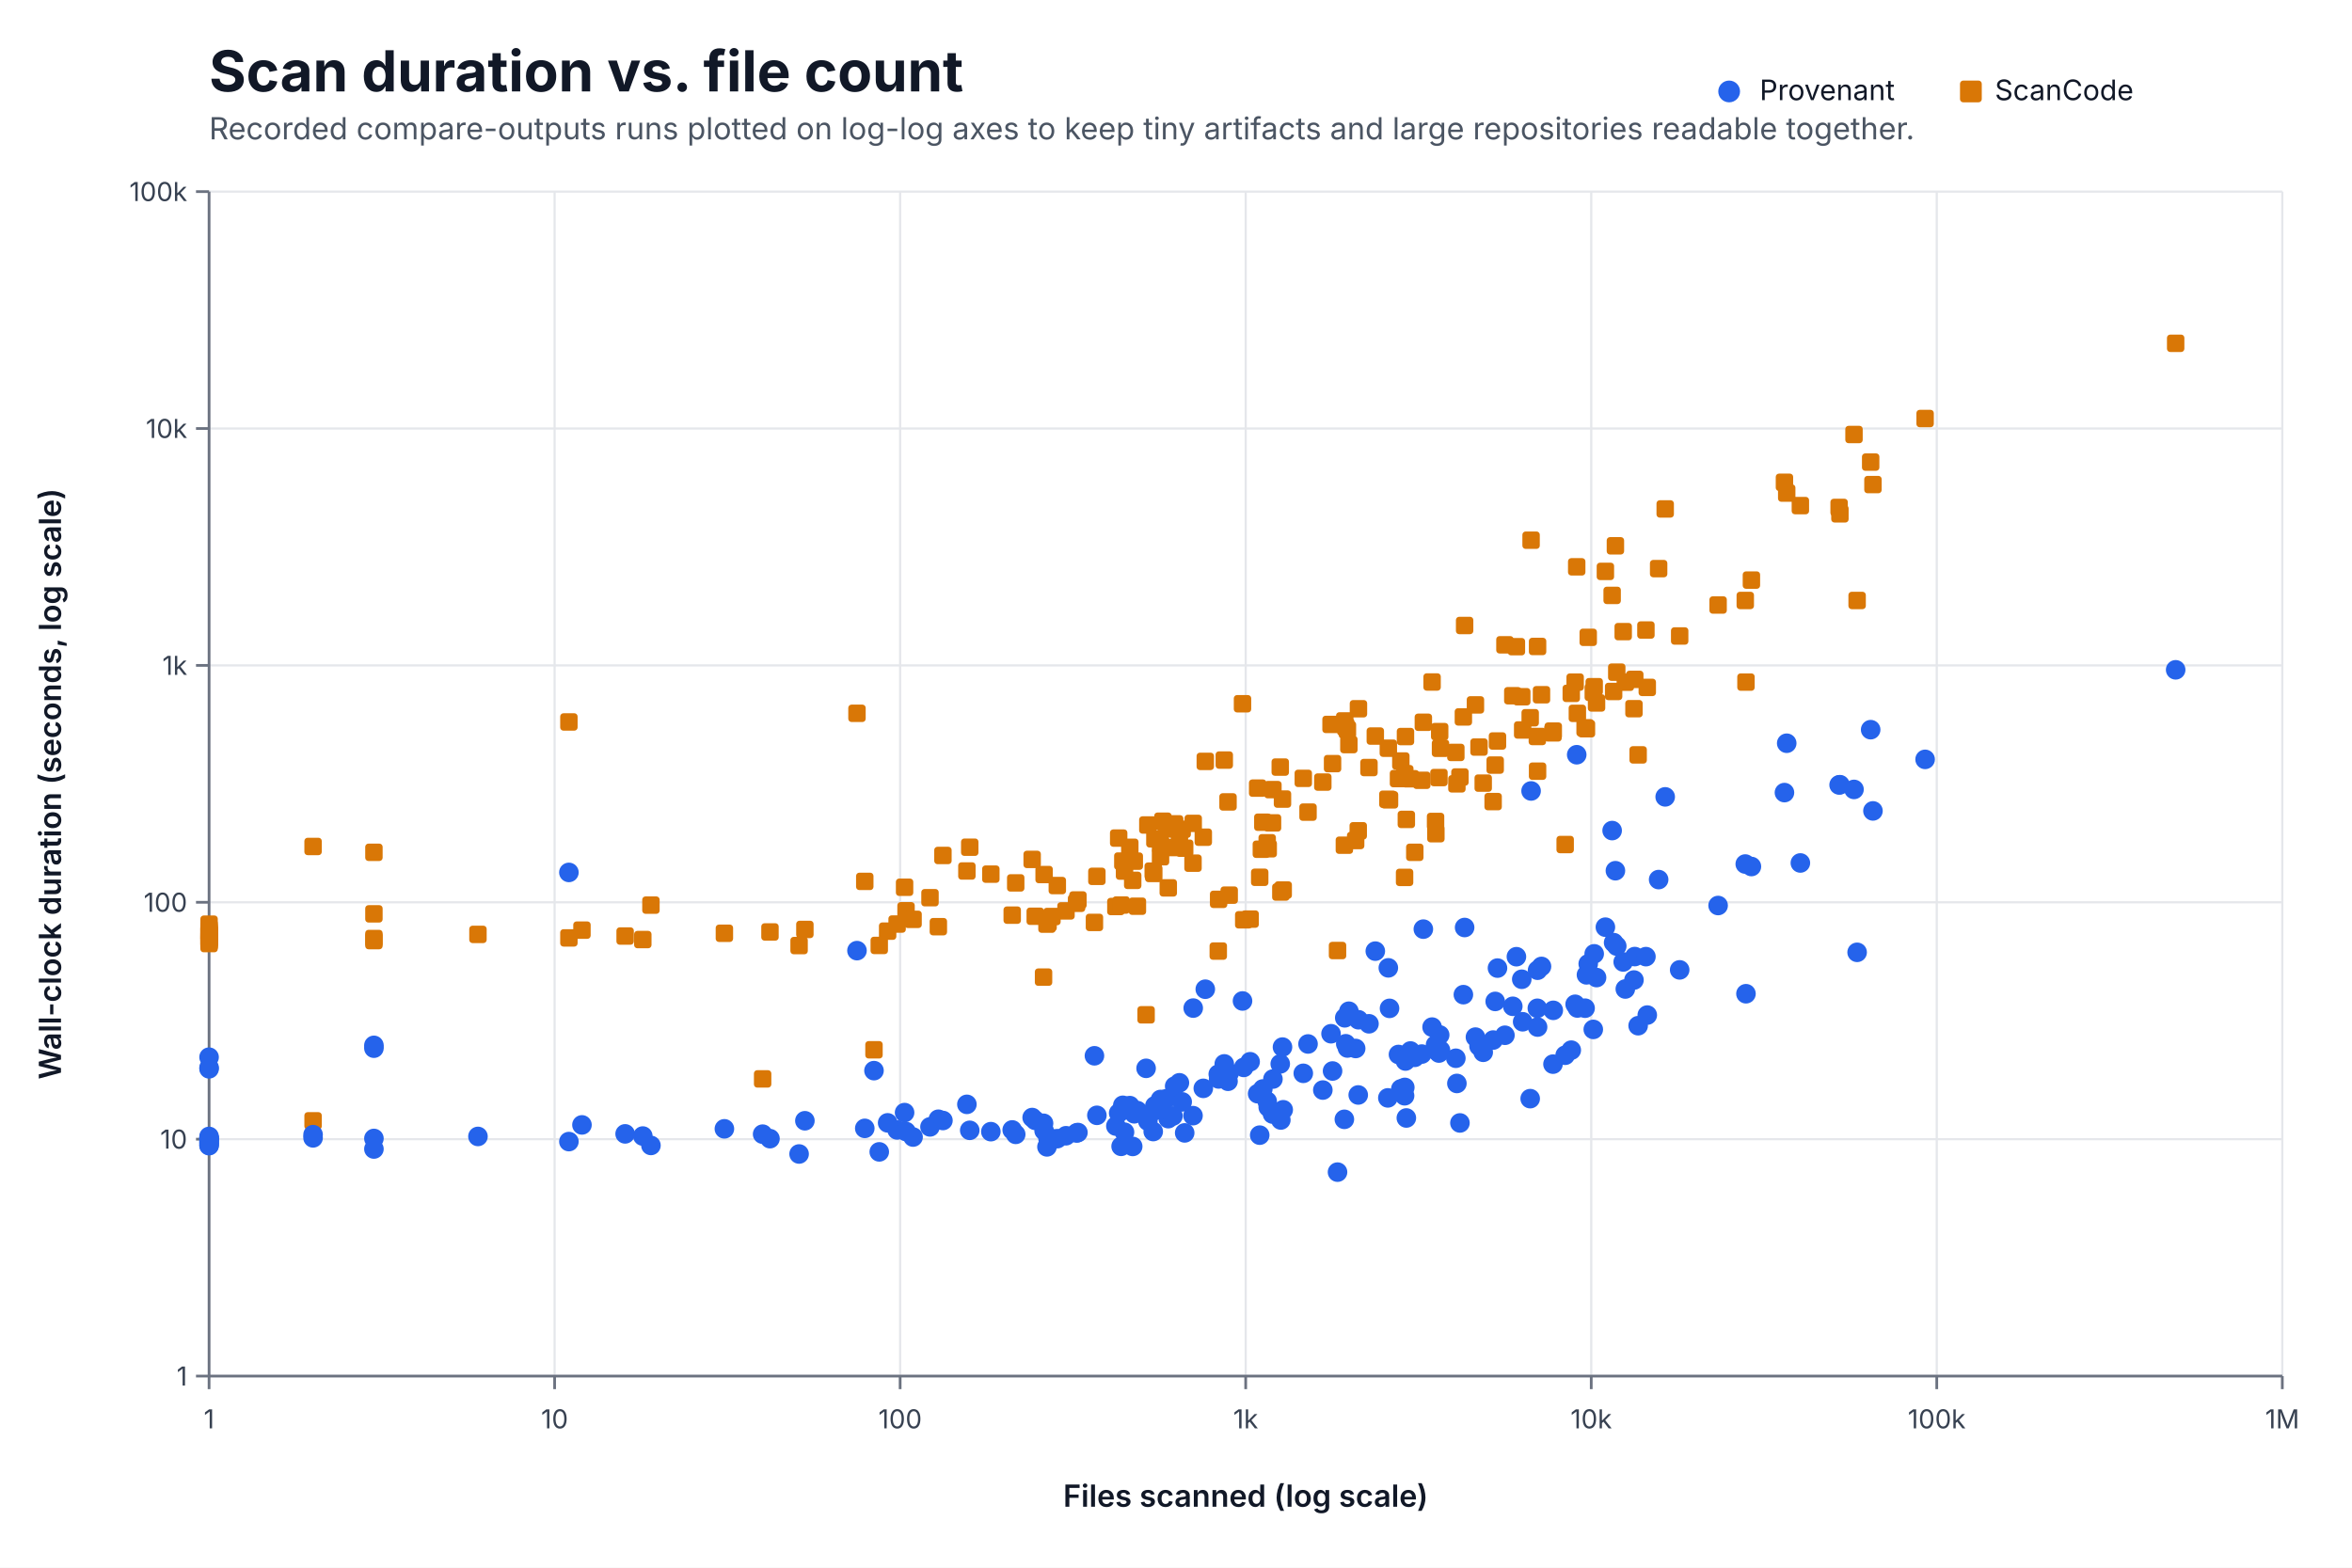
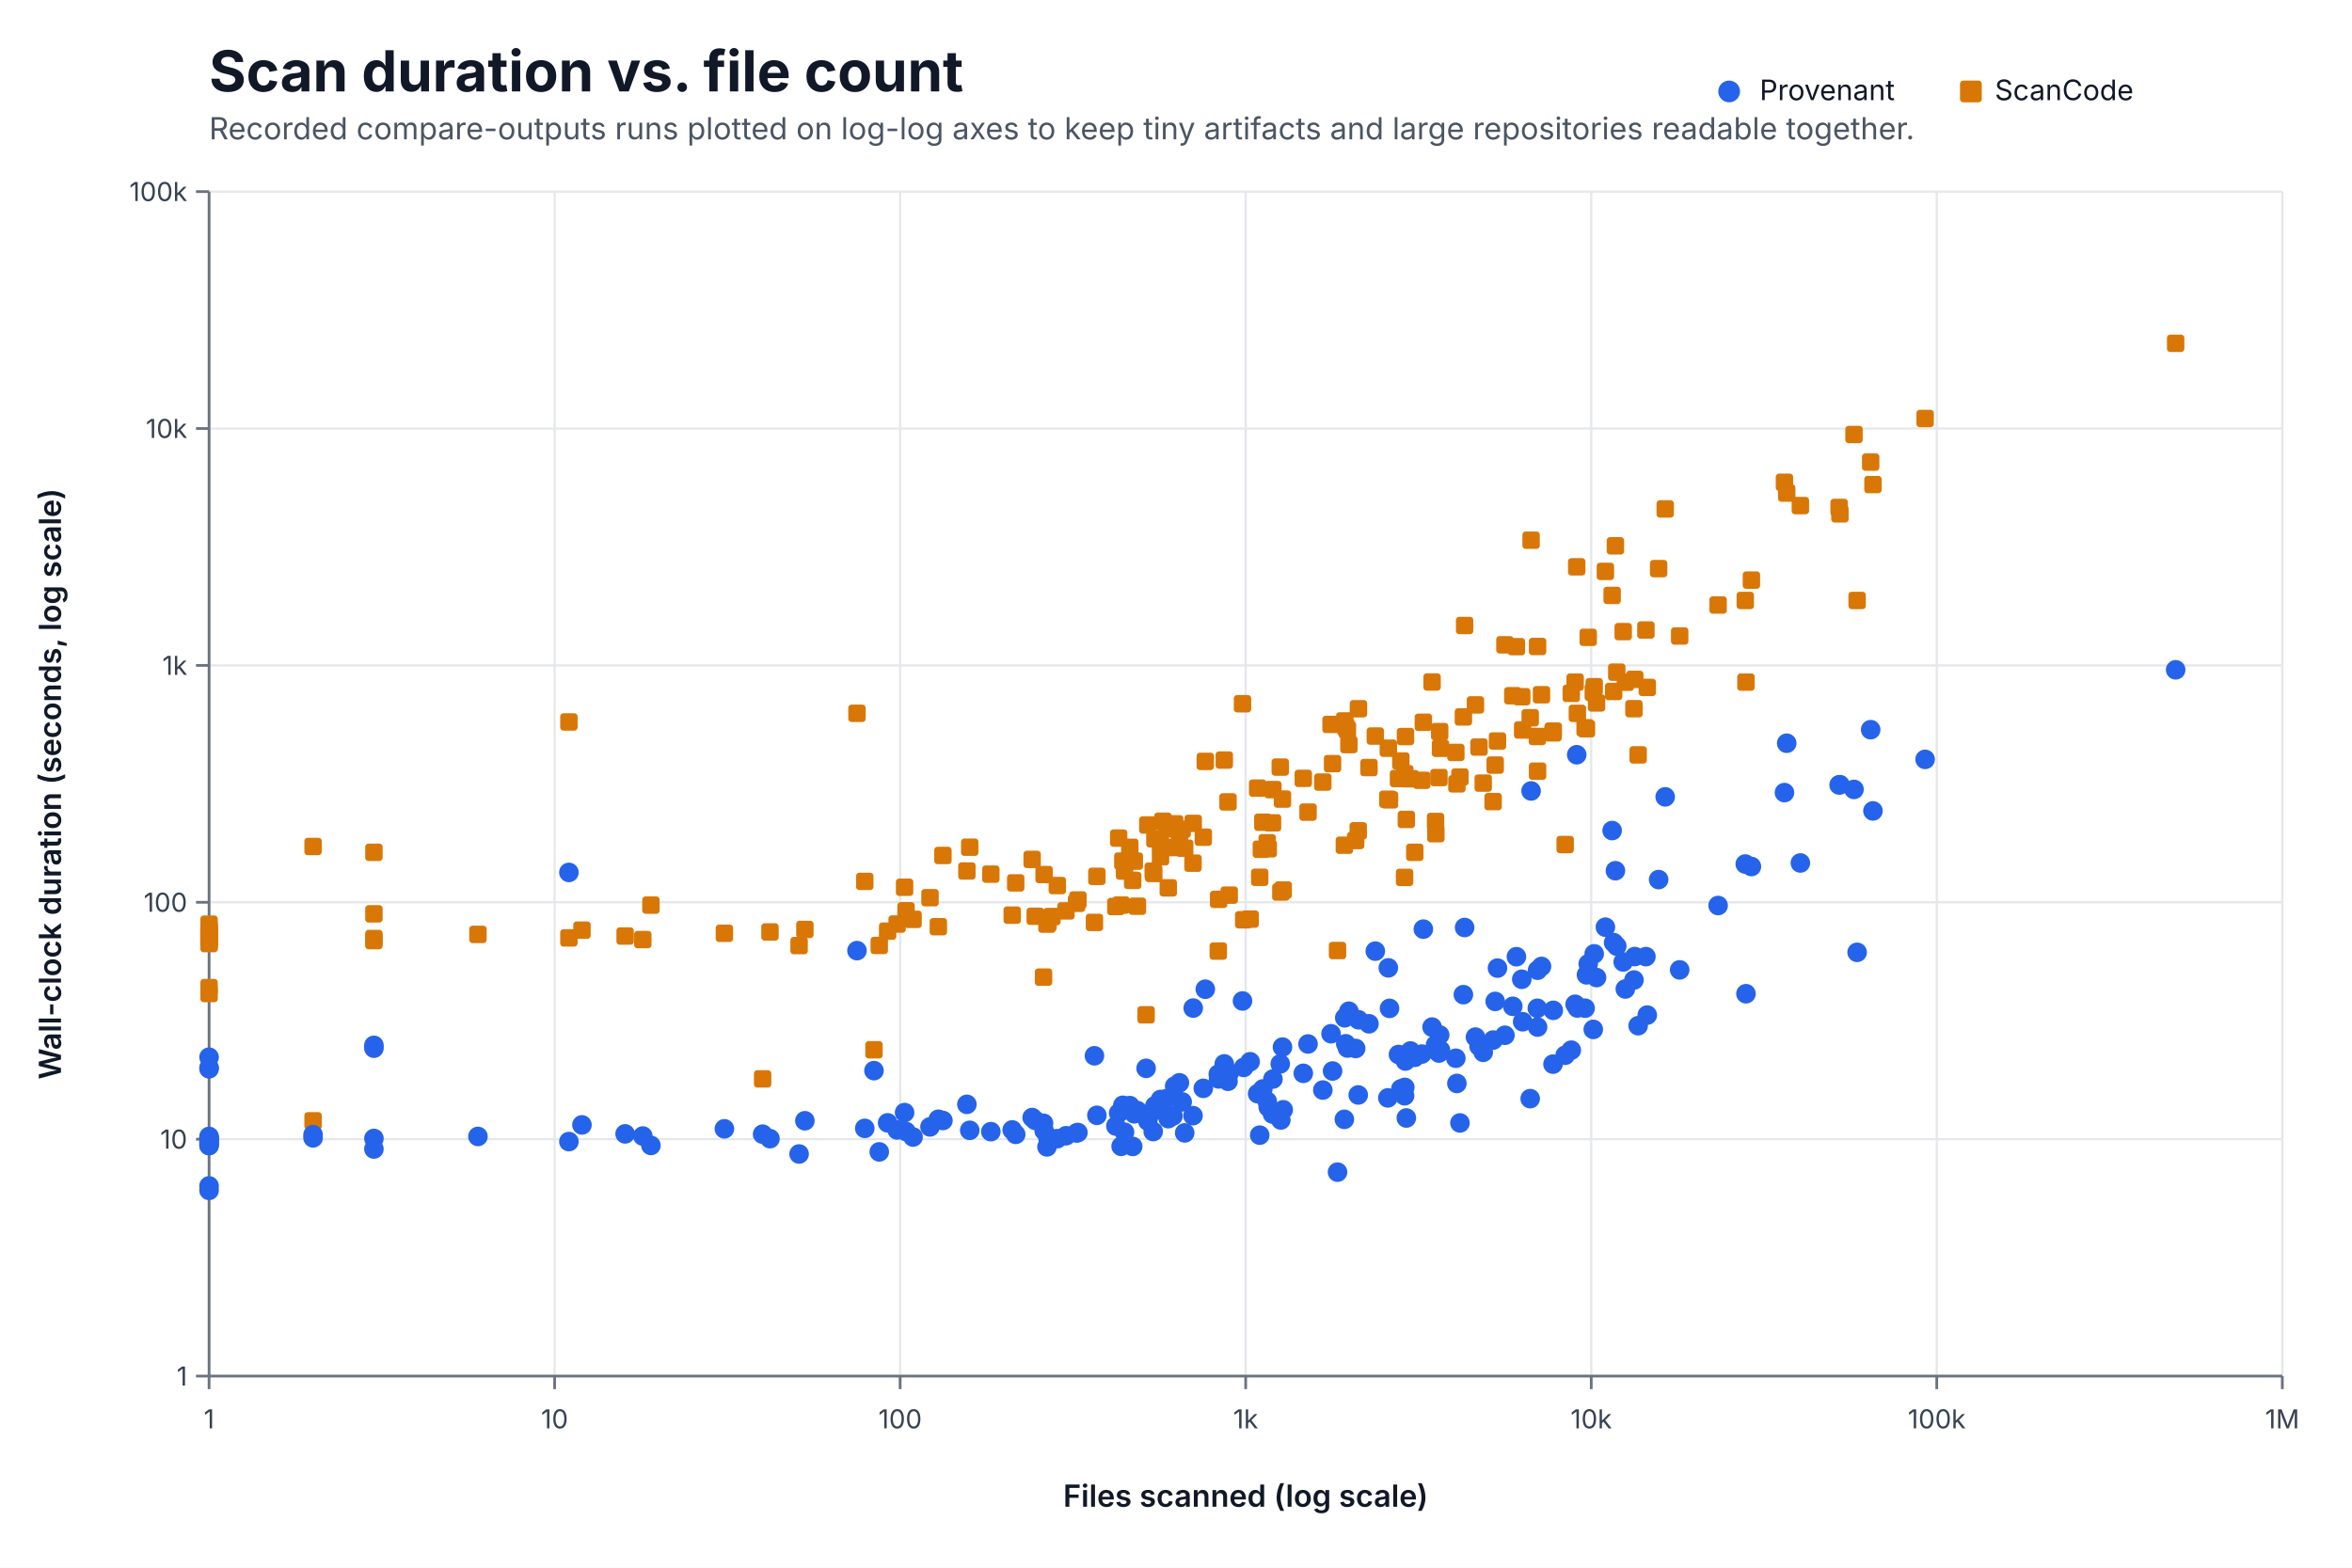
<svg xmlns="http://www.w3.org/2000/svg" width="1080" height="720" viewBox="0 0 1080 720" role="img" aria-labelledby="title desc">
  <style>
    text { font-family: -apple-system, BlinkMacSystemFont, "Segoe UI", sans-serif; fill: #111827; }
    .title { font-size: 26px; font-weight: 700; }
    .subtitle { font-size: 14px; fill: #4b5563; }
    .axis-label { font-size: 14px; font-weight: 600; }
    .tick { font-size: 12px; fill: #374151; }
    .grid { stroke: #e5e7eb; stroke-width: 1; }
    .axis { stroke: #6b7280; stroke-width: 1.25; }
    .legend-label { font-size: 13px; }
  </style>
  <rect x="0" y="0" width="1080" height="720" fill="white" />
  <text class="title" x="96" y="42">Scan duration vs. file count</text>
  <text class="subtitle" x="96" y="64">Recorded compare-outputs runs plotted on log-log axes to keep tiny artifacts and large repositories readable together.</text>
  <line class="grid" x1="96.00" y1="632.00" x2="1048.00" y2="632.00" />
  <line class="grid" x1="96.00" y1="523.20" x2="1048.00" y2="523.20" />
  <line class="grid" x1="96.00" y1="414.40" x2="1048.00" y2="414.40" />
  <line class="grid" x1="96.00" y1="305.60" x2="1048.00" y2="305.60" />
  <line class="grid" x1="96.00" y1="196.80" x2="1048.00" y2="196.80" />
  <line class="grid" x1="96.00" y1="88.00" x2="1048.00" y2="88.00" />
  <line class="grid" x1="96.00" y1="88.00" x2="96.00" y2="632.00" />
  <line class="grid" x1="254.67" y1="88.00" x2="254.67" y2="632.00" />
  <line class="grid" x1="413.33" y1="88.00" x2="413.33" y2="632.00" />
  <line class="grid" x1="572.00" y1="88.00" x2="572.00" y2="632.00" />
  <line class="grid" x1="730.67" y1="88.00" x2="730.67" y2="632.00" />
  <line class="grid" x1="889.33" y1="88.00" x2="889.33" y2="632.00" />
  <line class="grid" x1="1048.00" y1="88.00" x2="1048.00" y2="632.00" />
  <line class="axis" x1="96.00" y1="632.00" x2="1048.00" y2="632.00" />
  <line class="axis" x1="96.00" y1="88.00" x2="96.00" y2="632.00" />
  <line class="axis" x1="96.00" y1="632.00" x2="96.00" y2="638.00" />
  <text class="tick" x="96.00" y="656.00" text-anchor="middle">1</text>
  <line class="axis" x1="254.67" y1="632.00" x2="254.67" y2="638.00" />
  <text class="tick" x="254.67" y="656.00" text-anchor="middle">10</text>
  <line class="axis" x1="413.33" y1="632.00" x2="413.33" y2="638.00" />
  <text class="tick" x="413.33" y="656.00" text-anchor="middle">100</text>
  <line class="axis" x1="572.00" y1="632.00" x2="572.00" y2="638.00" />
  <text class="tick" x="572.00" y="656.00" text-anchor="middle">1k</text>
  <line class="axis" x1="730.67" y1="632.00" x2="730.67" y2="638.00" />
  <text class="tick" x="730.67" y="656.00" text-anchor="middle">10k</text>
  <line class="axis" x1="889.33" y1="632.00" x2="889.33" y2="638.00" />
  <text class="tick" x="889.33" y="656.00" text-anchor="middle">100k</text>
  <line class="axis" x1="1048.00" y1="632.00" x2="1048.00" y2="638.00" />
  <text class="tick" x="1048.00" y="656.00" text-anchor="middle">1M</text>
  <line class="axis" x1="90.00" y1="632.00" x2="96.00" y2="632.00" />
  <text class="tick" x="86.00" y="632.00" text-anchor="end" dominant-baseline="middle">1</text>
  <line class="axis" x1="90.00" y1="523.20" x2="96.00" y2="523.20" />
  <text class="tick" x="86.00" y="523.20" text-anchor="end" dominant-baseline="middle">10</text>
  <line class="axis" x1="90.00" y1="414.40" x2="96.00" y2="414.40" />
  <text class="tick" x="86.00" y="414.40" text-anchor="end" dominant-baseline="middle">100</text>
  <line class="axis" x1="90.00" y1="305.60" x2="96.00" y2="305.60" />
  <text class="tick" x="86.00" y="305.60" text-anchor="end" dominant-baseline="middle">1k</text>
  <line class="axis" x1="90.00" y1="196.80" x2="96.00" y2="196.80" />
  <text class="tick" x="86.00" y="196.80" text-anchor="end" dominant-baseline="middle">10k</text>
  <line class="axis" x1="90.00" y1="88.00" x2="96.00" y2="88.00" />
  <text class="tick" x="86.00" y="88.00" text-anchor="end" dominant-baseline="middle">100k</text>
  <text class="axis-label" x="572.00" y="692.00" text-anchor="middle">Files scanned (log scale)</text>
  <text class="axis-label" x="28" y="360.00" transform="rotate(-90 28 360.00)" text-anchor="middle">Wall-clock duration (seconds, log scale)</text>
  <g aria-label="Legend">
    <circle cx="794" cy="42" r="5" fill="#2563eb" />
    <text class="legend-label" x="808" y="46">Provenant</text>
    <rect x="900" y="37" width="10" height="10" fill="#d97706" rx="1.5" />
    <text class="legend-label" x="916" y="46">ScanCode</text>
  </g>
  <g aria-label="ScanCode points">
    <rect x="92.00" y="420.46" width="8" height="8" fill="#d97706" rx="1.5" />
    <rect x="92.00" y="423.47" width="8" height="8" fill="#d97706" rx="1.5" />
    <rect x="92.00" y="425.26" width="8" height="8" fill="#d97706" rx="1.5" />
    <rect x="92.00" y="424.52" width="8" height="8" fill="#d97706" rx="1.5" />
+     <rect x="92.00" y="449.57" width="8" height="8" fill="#d97706" rx="1.5" />
    <rect x="92.00" y="427.27" width="8" height="8" fill="#d97706" rx="1.5" />
    <rect x="92.00" y="422.38" width="8" height="8" fill="#d97706" rx="1.5" />
    <rect x="92.00" y="429.37" width="8" height="8" fill="#d97706" rx="1.5" />
    <rect x="92.00" y="428.44" width="8" height="8" fill="#d97706" rx="1.5" />
    <rect x="92.00" y="427.25" width="8" height="8" fill="#d97706" rx="1.5" />
    <rect x="92.00" y="424.52" width="8" height="8" fill="#d97706" rx="1.5" />
    <rect x="92.00" y="427.69" width="8" height="8" fill="#d97706" rx="1.5" />
    <rect x="92.00" y="424.87" width="8" height="8" fill="#d97706" rx="1.5" />
    <rect x="92.00" y="428.71" width="8" height="8" fill="#d97706" rx="1.5" />
+     <rect x="92.00" y="452.30" width="8" height="8" fill="#d97706" rx="1.5" />
    <rect x="139.76" y="510.78" width="8" height="8" fill="#d97706" rx="1.5" />
    <rect x="139.76" y="384.76" width="8" height="8" fill="#d97706" rx="1.5" />
    <rect x="167.70" y="427.04" width="8" height="8" fill="#d97706" rx="1.5" />
    <rect x="167.70" y="387.45" width="8" height="8" fill="#d97706" rx="1.5" />
    <rect x="167.70" y="427.99" width="8" height="8" fill="#d97706" rx="1.5" />
    <rect x="167.70" y="415.71" width="8" height="8" fill="#d97706" rx="1.5" />
    <rect x="215.47" y="425.14" width="8" height="8" fill="#d97706" rx="1.5" />
    <rect x="257.23" y="426.75" width="8" height="8" fill="#d97706" rx="1.5" />
    <rect x="257.23" y="327.58" width="8" height="8" fill="#d97706" rx="1.5" />
    <rect x="263.23" y="423.19" width="8" height="8" fill="#d97706" rx="1.5" />
    <rect x="283.05" y="425.90" width="8" height="8" fill="#d97706" rx="1.5" />
    <rect x="291.17" y="427.52" width="8" height="8" fill="#d97706" rx="1.5" />
    <rect x="294.90" y="411.70" width="8" height="8" fill="#d97706" rx="1.5" />
    <rect x="328.63" y="424.63" width="8" height="8" fill="#d97706" rx="1.5" />
    <rect x="346.19" y="491.51" width="8" height="8" fill="#d97706" rx="1.5" />
    <rect x="349.56" y="424.02" width="8" height="8" fill="#d97706" rx="1.5" />
    <rect x="362.93" y="430.28" width="8" height="8" fill="#d97706" rx="1.5" />
    <rect x="365.59" y="422.87" width="8" height="8" fill="#d97706" rx="1.5" />
    <rect x="389.51" y="323.61" width="8" height="8" fill="#d97706" rx="1.5" />
    <rect x="393.09" y="400.80" width="8" height="8" fill="#d97706" rx="1.5" />
    <rect x="397.32" y="478.15" width="8" height="8" fill="#d97706" rx="1.5" />
    <rect x="399.74" y="430.21" width="8" height="8" fill="#d97706" rx="1.5" />
    <rect x="403.59" y="423.65" width="8" height="8" fill="#d97706" rx="1.5" />
    <rect x="407.94" y="420.39" width="8" height="8" fill="#d97706" rx="1.5" />
    <rect x="411.37" y="403.50" width="8" height="8" fill="#d97706" rx="1.5" />
    <rect x="412.04" y="414.30" width="8" height="8" fill="#d97706" rx="1.5" />
    <rect x="415.27" y="418.23" width="8" height="8" fill="#d97706" rx="1.5" />
    <rect x="423.04" y="408.29" width="8" height="8" fill="#d97706" rx="1.5" />
    <rect x="426.88" y="421.60" width="8" height="8" fill="#d97706" rx="1.5" />
    <rect x="428.98" y="388.90" width="8" height="8" fill="#d97706" rx="1.5" />
    <rect x="439.98" y="396.02" width="8" height="8" fill="#d97706" rx="1.5" />
    <rect x="441.29" y="385.10" width="8" height="8" fill="#d97706" rx="1.5" />
    <rect x="450.98" y="397.47" width="8" height="8" fill="#d97706" rx="1.5" />
    <rect x="460.79" y="416.30" width="8" height="8" fill="#d97706" rx="1.5" />
    <rect x="462.40" y="401.49" width="8" height="8" fill="#d97706" rx="1.5" />
    <rect x="469.95" y="390.71" width="8" height="8" fill="#d97706" rx="1.5" />
    <rect x="471.36" y="416.81" width="8" height="8" fill="#d97706" rx="1.5" />
    <rect x="475.18" y="444.77" width="8" height="8" fill="#d97706" rx="1.5" />
    <rect x="475.44" y="397.66" width="8" height="8" fill="#d97706" rx="1.5" />
    <rect x="476.75" y="420.44" width="8" height="8" fill="#d97706" rx="1.5" />
    <rect x="477.26" y="419.74" width="8" height="8" fill="#d97706" rx="1.5" />
    <rect x="479.04" y="416.95" width="8" height="8" fill="#d97706" rx="1.5" />
    <rect x="481.50" y="402.72" width="8" height="8" fill="#d97706" rx="1.5" />
    <rect x="485.49" y="414.35" width="8" height="8" fill="#d97706" rx="1.5" />
    <rect x="490.34" y="410.86" width="8" height="8" fill="#d97706" rx="1.5" />
    <rect x="490.97" y="409.34" width="8" height="8" fill="#d97706" rx="1.5" />
    <rect x="498.55" y="419.64" width="8" height="8" fill="#d97706" rx="1.5" />
    <rect x="499.67" y="398.49" width="8" height="8" fill="#d97706" rx="1.5" />
    <rect x="508.39" y="412.34" width="8" height="8" fill="#d97706" rx="1.5" />
    <rect x="509.68" y="380.92" width="8" height="8" fill="#d97706" rx="1.5" />
    <rect x="510.80" y="411.66" width="8" height="8" fill="#d97706" rx="1.5" />
    <rect x="511.58" y="391.47" width="8" height="8" fill="#d97706" rx="1.5" />
    <rect x="512.36" y="396.07" width="8" height="8" fill="#d97706" rx="1.5" />
    <rect x="514.79" y="385.13" width="8" height="8" fill="#d97706" rx="1.5" />
    <rect x="516.12" y="400.33" width="8" height="8" fill="#d97706" rx="1.5" />
    <rect x="516.85" y="391.50" width="8" height="8" fill="#d97706" rx="1.5" />
    <rect x="518.28" y="412.20" width="8" height="8" fill="#d97706" rx="1.5" />
    <rect x="522.27" y="462.08" width="8" height="8" fill="#d97706" rx="1.5" />
    <rect x="523.07" y="374.90" width="8" height="8" fill="#d97706" rx="1.5" />
    <rect x="525.54" y="396.10" width="8" height="8" fill="#d97706" rx="1.5" />
    <rect x="525.79" y="397.16" width="8" height="8" fill="#d97706" rx="1.5" />
    <rect x="526.30" y="381.25" width="8" height="8" fill="#d97706" rx="1.5" />
    <rect x="528.90" y="383.91" width="8" height="8" fill="#d97706" rx="1.5" />
    <rect x="528.90" y="389.48" width="8" height="8" fill="#d97706" rx="1.5" />
    <rect x="529.99" y="373.16" width="8" height="8" fill="#d97706" rx="1.5" />
    <rect x="531.64" y="376.71" width="8" height="8" fill="#d97706" rx="1.5" />
    <rect x="532.45" y="403.78" width="8" height="8" fill="#d97706" rx="1.5" />
    <rect x="534.61" y="385.27" width="8" height="8" fill="#d97706" rx="1.5" />
    <rect x="535.39" y="374.38" width="8" height="8" fill="#d97706" rx="1.5" />
    <rect x="537.57" y="381.59" width="8" height="8" fill="#d97706" rx="1.5" />
    <rect x="538.84" y="376.84" width="8" height="8" fill="#d97706" rx="1.5" />
    <rect x="539.99" y="385.56" width="8" height="8" fill="#d97706" rx="1.5" />
    <rect x="543.81" y="392.44" width="8" height="8" fill="#d97706" rx="1.5" />
    <rect x="543.91" y="374.16" width="8" height="8" fill="#d97706" rx="1.5" />
    <rect x="548.54" y="380.50" width="8" height="8" fill="#d97706" rx="1.5" />
    <rect x="549.45" y="345.68" width="8" height="8" fill="#d97706" rx="1.5" />
    <rect x="555.41" y="432.81" width="8" height="8" fill="#d97706" rx="1.5" />
    <rect x="555.57" y="409.04" width="8" height="8" fill="#d97706" rx="1.5" />
    <rect x="558.17" y="345.08" width="8" height="8" fill="#d97706" rx="1.5" />
    <rect x="559.89" y="364.30" width="8" height="8" fill="#d97706" rx="1.5" />
    <rect x="560.43" y="407.11" width="8" height="8" fill="#d97706" rx="1.5" />
    <rect x="566.54" y="319.22" width="8" height="8" fill="#d97706" rx="1.5" />
    <rect x="567.10" y="418.44" width="8" height="8" fill="#d97706" rx="1.5" />
    <rect x="570.04" y="418.11" width="8" height="8" fill="#d97706" rx="1.5" />
    <rect x="573.49" y="357.97" width="8" height="8" fill="#d97706" rx="1.5" />
    <rect x="574.44" y="398.92" width="8" height="8" fill="#d97706" rx="1.5" />
    <rect x="575.19" y="386.04" width="8" height="8" fill="#d97706" rx="1.5" />
    <rect x="575.87" y="373.63" width="8" height="8" fill="#d97706" rx="1.5" />
    <rect x="577.87" y="383.06" width="8" height="8" fill="#d97706" rx="1.5" />
    <rect x="578.35" y="385.81" width="8" height="8" fill="#d97706" rx="1.5" />
    <rect x="580.33" y="373.93" width="8" height="8" fill="#d97706" rx="1.5" />
    <rect x="580.51" y="358.66" width="8" height="8" fill="#d97706" rx="1.5" />
    <rect x="583.87" y="348.30" width="8" height="8" fill="#d97706" rx="1.5" />
    <rect x="584.14" y="405.69" width="8" height="8" fill="#d97706" rx="1.5" />
    <rect x="584.90" y="363.00" width="8" height="8" fill="#d97706" rx="1.5" />
    <rect x="585.23" y="404.76" width="8" height="8" fill="#d97706" rx="1.5" />
    <rect x="594.45" y="353.48" width="8" height="8" fill="#d97706" rx="1.5" />
    <rect x="596.63" y="368.99" width="8" height="8" fill="#d97706" rx="1.5" />
    <rect x="603.42" y="355.19" width="8" height="8" fill="#d97706" rx="1.5" />
    <rect x="607.19" y="328.71" width="8" height="8" fill="#d97706" rx="1.5" />
    <rect x="607.89" y="346.71" width="8" height="8" fill="#d97706" rx="1.5" />
    <rect x="610.17" y="432.56" width="8" height="8" fill="#d97706" rx="1.5" />
    <rect x="613.31" y="384.18" width="8" height="8" fill="#d97706" rx="1.5" />
    <rect x="613.49" y="327.10" width="8" height="8" fill="#d97706" rx="1.5" />
    <rect x="613.95" y="329.87" width="8" height="8" fill="#d97706" rx="1.5" />
    <rect x="614.72" y="331.19" width="8" height="8" fill="#d97706" rx="1.5" />
    <rect x="615.38" y="337.97" width="8" height="8" fill="#d97706" rx="1.5" />
    <rect x="618.50" y="382.03" width="8" height="8" fill="#d97706" rx="1.5" />
    <rect x="619.68" y="377.56" width="8" height="8" fill="#d97706" rx="1.5" />
    <rect x="619.78" y="321.51" width="8" height="8" fill="#d97706" rx="1.5" />
    <rect x="624.61" y="348.51" width="8" height="8" fill="#d97706" rx="1.5" />
    <rect x="627.52" y="334.06" width="8" height="8" fill="#d97706" rx="1.5" />
    <rect x="633.28" y="363.07" width="8" height="8" fill="#d97706" rx="1.5" />
    <rect x="633.50" y="339.64" width="8" height="8" fill="#d97706" rx="1.5" />
    <rect x="634.05" y="363.36" width="8" height="8" fill="#d97706" rx="1.5" />
    <rect x="638.16" y="353.58" width="8" height="8" fill="#d97706" rx="1.5" />
    <rect x="639.24" y="345.52" width="8" height="8" fill="#d97706" rx="1.5" />
    <rect x="640.96" y="398.96" width="8" height="8" fill="#d97706" rx="1.5" />
    <rect x="641.06" y="351.33" width="8" height="8" fill="#d97706" rx="1.5" />
    <rect x="641.37" y="334.28" width="8" height="8" fill="#d97706" rx="1.5" />
    <rect x="641.77" y="372.34" width="8" height="8" fill="#d97706" rx="1.5" />
    <rect x="643.66" y="353.67" width="8" height="8" fill="#d97706" rx="1.5" />
    <rect x="645.65" y="387.44" width="8" height="8" fill="#d97706" rx="1.5" />
    <rect x="648.86" y="354.37" width="8" height="8" fill="#d97706" rx="1.5" />
    <rect x="649.58" y="327.73" width="8" height="8" fill="#d97706" rx="1.5" />
    <rect x="653.59" y="309.22" width="8" height="8" fill="#d97706" rx="1.5" />
    <rect x="655.19" y="373.28" width="8" height="8" fill="#d97706" rx="1.5" />
    <rect x="655.34" y="378.89" width="8" height="8" fill="#d97706" rx="1.5" />
    <rect x="656.74" y="353.11" width="8" height="8" fill="#d97706" rx="1.5" />
    <rect x="657.08" y="332.02" width="8" height="8" fill="#d97706" rx="1.5" />
    <rect x="657.46" y="339.67" width="8" height="8" fill="#d97706" rx="1.5" />
    <rect x="664.50" y="341.57" width="8" height="8" fill="#d97706" rx="1.5" />
    <rect x="664.98" y="356.00" width="8" height="8" fill="#d97706" rx="1.5" />
    <rect x="666.38" y="352.86" width="8" height="8" fill="#d97706" rx="1.5" />
    <rect x="667.96" y="325.26" width="8" height="8" fill="#d97706" rx="1.5" />
    <rect x="668.53" y="283.27" width="8" height="8" fill="#d97706" rx="1.5" />
    <rect x="673.50" y="319.74" width="8" height="8" fill="#d97706" rx="1.5" />
    <rect x="675.14" y="339.11" width="8" height="8" fill="#d97706" rx="1.5" />
    <rect x="677.07" y="355.67" width="8" height="8" fill="#d97706" rx="1.5" />
    <rect x="681.62" y="364.16" width="8" height="8" fill="#d97706" rx="1.5" />
    <rect x="682.57" y="347.38" width="8" height="8" fill="#d97706" rx="1.5" />
    <rect x="683.62" y="336.32" width="8" height="8" fill="#d97706" rx="1.5" />
    <rect x="687.04" y="292.14" width="8" height="8" fill="#d97706" rx="1.5" />
    <rect x="690.65" y="315.53" width="8" height="8" fill="#d97706" rx="1.5" />
    <rect x="692.31" y="293.00" width="8" height="8" fill="#d97706" rx="1.5" />
    <rect x="694.77" y="315.99" width="8" height="8" fill="#d97706" rx="1.5" />
    <rect x="695.18" y="331.26" width="8" height="8" fill="#d97706" rx="1.5" />
    <rect x="698.64" y="325.64" width="8" height="8" fill="#d97706" rx="1.5" />
    <rect x="699.05" y="244.10" width="8" height="8" fill="#d97706" rx="1.5" />
    <rect x="701.92" y="334.25" width="8" height="8" fill="#d97706" rx="1.5" />
    <rect x="702.03" y="350.18" width="8" height="8" fill="#d97706" rx="1.5" />
    <rect x="702.03" y="292.91" width="8" height="8" fill="#d97706" rx="1.5" />
    <rect x="703.83" y="315.08" width="8" height="8" fill="#d97706" rx="1.5" />
    <rect x="709.11" y="332.59" width="8" height="8" fill="#d97706" rx="1.5" />
    <rect x="709.24" y="331.79" width="8" height="8" fill="#d97706" rx="1.5" />
    <rect x="714.70" y="383.87" width="8" height="8" fill="#d97706" rx="1.5" />
    <rect x="717.50" y="314.45" width="8" height="8" fill="#d97706" rx="1.5" />
    <rect x="719.28" y="309.28" width="8" height="8" fill="#d97706" rx="1.5" />
    <rect x="720.00" y="256.33" width="8" height="8" fill="#d97706" rx="1.5" />
    <rect x="720.30" y="323.62" width="8" height="8" fill="#d97706" rx="1.5" />
    <rect x="723.85" y="330.25" width="8" height="8" fill="#d97706" rx="1.5" />
    <rect x="724.48" y="330.69" width="8" height="8" fill="#d97706" rx="1.5" />
    <rect x="725.29" y="288.71" width="8" height="8" fill="#d97706" rx="1.5" />
    <rect x="727.61" y="313.95" width="8" height="8" fill="#d97706" rx="1.5" />
    <rect x="728.03" y="311.39" width="8" height="8" fill="#d97706" rx="1.5" />
    <rect x="729.11" y="318.85" width="8" height="8" fill="#d97706" rx="1.5" />
    <rect x="733.17" y="258.43" width="8" height="8" fill="#d97706" rx="1.5" />
    <rect x="736.27" y="269.45" width="8" height="8" fill="#d97706" rx="1.5" />
    <rect x="736.95" y="313.57" width="8" height="8" fill="#d97706" rx="1.5" />
    <rect x="737.77" y="246.68" width="8" height="8" fill="#d97706" rx="1.5" />
    <rect x="738.39" y="304.71" width="8" height="8" fill="#d97706" rx="1.5" />
    <rect x="741.35" y="286.09" width="8" height="8" fill="#d97706" rx="1.5" />
    <rect x="742.32" y="309.33" width="8" height="8" fill="#d97706" rx="1.5" />
    <rect x="746.29" y="321.48" width="8" height="8" fill="#d97706" rx="1.5" />
    <rect x="746.66" y="308.03" width="8" height="8" fill="#d97706" rx="1.5" />
    <rect x="748.21" y="342.70" width="8" height="8" fill="#d97706" rx="1.5" />
    <rect x="751.78" y="285.35" width="8" height="8" fill="#d97706" rx="1.5" />
    <rect x="752.40" y="311.70" width="8" height="8" fill="#d97706" rx="1.5" />
    <rect x="757.62" y="257.15" width="8" height="8" fill="#d97706" rx="1.5" />
    <rect x="760.63" y="229.74" width="8" height="8" fill="#d97706" rx="1.5" />
    <rect x="767.28" y="288.09" width="8" height="8" fill="#d97706" rx="1.5" />
    <rect x="784.93" y="273.87" width="8" height="8" fill="#d97706" rx="1.5" />
    <rect x="797.40" y="271.78" width="8" height="8" fill="#d97706" rx="1.5" />
    <rect x="797.72" y="309.27" width="8" height="8" fill="#d97706" rx="1.5" />
    <rect x="800.22" y="262.42" width="8" height="8" fill="#d97706" rx="1.5" />
    <rect x="815.39" y="217.51" width="8" height="8" fill="#d97706" rx="1.5" />
    <rect x="816.43" y="222.46" width="8" height="8" fill="#d97706" rx="1.5" />
    <rect x="822.70" y="228.21" width="8" height="8" fill="#d97706" rx="1.5" />
    <rect x="840.49" y="229.06" width="8" height="8" fill="#d97706" rx="1.5" />
    <rect x="840.86" y="231.99" width="8" height="8" fill="#d97706" rx="1.5" />
    <rect x="847.33" y="195.56" width="8" height="8" fill="#d97706" rx="1.5" />
    <rect x="848.76" y="271.78" width="8" height="8" fill="#d97706" rx="1.5" />
    <rect x="854.98" y="208.23" width="8" height="8" fill="#d97706" rx="1.5" />
    <rect x="856.03" y="218.55" width="8" height="8" fill="#d97706" rx="1.5" />
    <rect x="879.98" y="188.22" width="8" height="8" fill="#d97706" rx="1.5" />
    <rect x="995.03" y="153.67" width="8" height="8" fill="#d97706" rx="1.5" />
  </g>
  <g aria-label="Provenant points">
    <circle cx="96.00" cy="522.92" r="4.5" fill="#2563eb" />
    <circle cx="96.00" cy="522.78" r="4.5" fill="#2563eb" />
    <circle cx="96.00" cy="522.68" r="4.5" fill="#2563eb" />
    <circle cx="96.00" cy="521.94" r="4.5" fill="#2563eb" />
+     <circle cx="96.00" cy="544.66" r="4.5" fill="#2563eb" />
    <circle cx="96.00" cy="524.83" r="4.5" fill="#2563eb" />
    <circle cx="96.00" cy="490.35" r="4.5" fill="#2563eb" />
    <circle cx="96.00" cy="485.54" r="4.5" fill="#2563eb" />
    <circle cx="96.00" cy="526.17" r="4.5" fill="#2563eb" />
    <circle cx="96.00" cy="524.11" r="4.5" fill="#2563eb" />
    <circle cx="96.00" cy="525.13" r="4.5" fill="#2563eb" />
    <circle cx="96.00" cy="523.72" r="4.5" fill="#2563eb" />
    <circle cx="96.00" cy="490.88" r="4.5" fill="#2563eb" />
    <circle cx="96.00" cy="525.97" r="4.5" fill="#2563eb" />
+     <circle cx="96.00" cy="546.71" r="4.5" fill="#2563eb" />
    <circle cx="143.76" cy="521.12" r="4.5" fill="#2563eb" />
    <circle cx="143.76" cy="522.59" r="4.5" fill="#2563eb" />
    <circle cx="171.70" cy="522.87" r="4.5" fill="#2563eb" />
    <circle cx="171.70" cy="527.71" r="4.5" fill="#2563eb" />
    <circle cx="171.70" cy="480.11" r="4.5" fill="#2563eb" />
    <circle cx="171.70" cy="481.40" r="4.5" fill="#2563eb" />
    <circle cx="219.47" cy="521.94" r="4.5" fill="#2563eb" />
    <circle cx="261.23" cy="524.30" r="4.5" fill="#2563eb" />
    <circle cx="261.23" cy="400.68" r="4.5" fill="#2563eb" />
    <circle cx="267.23" cy="516.64" r="4.5" fill="#2563eb" />
    <circle cx="287.05" cy="520.76" r="4.5" fill="#2563eb" />
    <circle cx="295.17" cy="521.76" r="4.5" fill="#2563eb" />
    <circle cx="298.90" cy="526.07" r="4.5" fill="#2563eb" />
    <circle cx="332.63" cy="518.44" r="4.5" fill="#2563eb" />
    <circle cx="350.19" cy="520.89" r="4.5" fill="#2563eb" />
    <circle cx="353.56" cy="522.96" r="4.5" fill="#2563eb" />
    <circle cx="366.93" cy="530.00" r="4.5" fill="#2563eb" />
    <circle cx="369.59" cy="514.74" r="4.5" fill="#2563eb" />
    <circle cx="393.51" cy="436.60" r="4.5" fill="#2563eb" />
    <circle cx="397.09" cy="518.23" r="4.5" fill="#2563eb" />
    <circle cx="401.32" cy="491.72" r="4.5" fill="#2563eb" />
    <circle cx="403.74" cy="529.03" r="4.5" fill="#2563eb" />
    <circle cx="407.59" cy="515.70" r="4.5" fill="#2563eb" />
    <circle cx="411.94" cy="518.95" r="4.5" fill="#2563eb" />
    <circle cx="415.37" cy="510.99" r="4.5" fill="#2563eb" />
    <circle cx="416.04" cy="519.69" r="4.5" fill="#2563eb" />
    <circle cx="419.27" cy="522.22" r="4.5" fill="#2563eb" />
    <circle cx="427.04" cy="517.55" r="4.5" fill="#2563eb" />
    <circle cx="430.88" cy="514.04" r="4.5" fill="#2563eb" />
    <circle cx="432.98" cy="514.62" r="4.5" fill="#2563eb" />
    <circle cx="443.98" cy="507.20" r="4.5" fill="#2563eb" />
    <circle cx="445.29" cy="519.13" r="4.5" fill="#2563eb" />
    <circle cx="454.98" cy="519.74" r="4.5" fill="#2563eb" />
    <circle cx="464.79" cy="518.95" r="4.5" fill="#2563eb" />
    <circle cx="466.40" cy="520.98" r="4.5" fill="#2563eb" />
    <circle cx="473.95" cy="513.26" r="4.5" fill="#2563eb" />
    <circle cx="475.36" cy="514.55" r="4.5" fill="#2563eb" />
    <circle cx="479.18" cy="515.90" r="4.5" fill="#2563eb" />
    <circle cx="479.44" cy="519.30" r="4.5" fill="#2563eb" />
    <circle cx="480.75" cy="526.73" r="4.5" fill="#2563eb" />
    <circle cx="481.26" cy="522.92" r="4.5" fill="#2563eb" />
    <circle cx="483.04" cy="523.01" r="4.5" fill="#2563eb" />
    <circle cx="485.50" cy="522.96" r="4.5" fill="#2563eb" />
    <circle cx="489.49" cy="521.62" r="4.5" fill="#2563eb" />
    <circle cx="494.34" cy="520.36" r="4.5" fill="#2563eb" />
    <circle cx="494.97" cy="520.14" r="4.5" fill="#2563eb" />
    <circle cx="502.55" cy="484.90" r="4.5" fill="#2563eb" />
    <circle cx="503.67" cy="512.24" r="4.5" fill="#2563eb" />
    <circle cx="512.39" cy="517.17" r="4.5" fill="#2563eb" />
    <circle cx="513.68" cy="511.20" r="4.5" fill="#2563eb" />
    <circle cx="514.80" cy="526.48" r="4.5" fill="#2563eb" />
    <circle cx="515.58" cy="507.64" r="4.5" fill="#2563eb" />
    <circle cx="516.36" cy="520.00" r="4.5" fill="#2563eb" />
    <circle cx="518.79" cy="507.78" r="4.5" fill="#2563eb" />
    <circle cx="520.12" cy="526.53" r="4.5" fill="#2563eb" />
    <circle cx="520.85" cy="511.54" r="4.5" fill="#2563eb" />
    <circle cx="522.28" cy="510.08" r="4.5" fill="#2563eb" />
    <circle cx="526.27" cy="490.66" r="4.5" fill="#2563eb" />
    <circle cx="527.07" cy="514.90" r="4.5" fill="#2563eb" />
    <circle cx="529.54" cy="519.69" r="4.5" fill="#2563eb" />
    <circle cx="529.79" cy="510.26" r="4.5" fill="#2563eb" />
    <circle cx="530.30" cy="507.88" r="4.5" fill="#2563eb" />
    <circle cx="532.90" cy="504.96" r="4.5" fill="#2563eb" />
    <circle cx="532.90" cy="509.65" r="4.5" fill="#2563eb" />
    <circle cx="533.99" cy="505.42" r="4.5" fill="#2563eb" />
    <circle cx="535.64" cy="504.61" r="4.5" fill="#2563eb" />
    <circle cx="536.45" cy="513.77" r="4.5" fill="#2563eb" />
    <circle cx="538.61" cy="512.54" r="4.5" fill="#2563eb" />
    <circle cx="539.39" cy="498.86" r="4.5" fill="#2563eb" />
    <circle cx="541.57" cy="497.30" r="4.5" fill="#2563eb" />
    <circle cx="542.84" cy="506.07" r="4.5" fill="#2563eb" />
    <circle cx="543.99" cy="520.31" r="4.5" fill="#2563eb" />
    <circle cx="547.81" cy="512.39" r="4.5" fill="#2563eb" />
    <circle cx="547.91" cy="462.99" r="4.5" fill="#2563eb" />
    <circle cx="552.54" cy="499.85" r="4.5" fill="#2563eb" />
    <circle cx="553.45" cy="454.32" r="4.5" fill="#2563eb" />
    <circle cx="559.41" cy="493.35" r="4.5" fill="#2563eb" />
    <circle cx="559.57" cy="495.53" r="4.5" fill="#2563eb" />
    <circle cx="562.17" cy="488.62" r="4.5" fill="#2563eb" />
    <circle cx="563.89" cy="496.60" r="4.5" fill="#2563eb" />
    <circle cx="564.43" cy="492.80" r="4.5" fill="#2563eb" />
    <circle cx="570.54" cy="459.72" r="4.5" fill="#2563eb" />
    <circle cx="571.10" cy="490.24" r="4.5" fill="#2563eb" />
    <circle cx="574.04" cy="487.63" r="4.5" fill="#2563eb" />
    <circle cx="577.49" cy="502.31" r="4.5" fill="#2563eb" />
    <circle cx="578.44" cy="521.35" r="4.5" fill="#2563eb" />
    <circle cx="579.19" cy="502.52" r="4.5" fill="#2563eb" />
    <circle cx="579.87" cy="500.14" r="4.5" fill="#2563eb" />
    <circle cx="581.87" cy="505.77" r="4.5" fill="#2563eb" />
    <circle cx="582.35" cy="508.50" r="4.5" fill="#2563eb" />
    <circle cx="584.33" cy="511.65" r="4.5" fill="#2563eb" />
    <circle cx="584.51" cy="495.58" r="4.5" fill="#2563eb" />
    <circle cx="587.87" cy="488.62" r="4.5" fill="#2563eb" />
    <circle cx="588.14" cy="514.39" r="4.5" fill="#2563eb" />
    <circle cx="588.90" cy="480.90" r="4.5" fill="#2563eb" />
    <circle cx="589.23" cy="509.69" r="4.5" fill="#2563eb" />
    <circle cx="598.45" cy="492.95" r="4.5" fill="#2563eb" />
    <circle cx="600.63" cy="479.47" r="4.5" fill="#2563eb" />
    <circle cx="607.42" cy="500.64" r="4.5" fill="#2563eb" />
    <circle cx="611.19" cy="474.77" r="4.5" fill="#2563eb" />
    <circle cx="611.89" cy="491.89" r="4.5" fill="#2563eb" />
    <circle cx="614.17" cy="538.33" r="4.5" fill="#2563eb" />
    <circle cx="617.31" cy="514.08" r="4.5" fill="#2563eb" />
    <circle cx="617.49" cy="467.46" r="4.5" fill="#2563eb" />
    <circle cx="617.95" cy="479.38" r="4.5" fill="#2563eb" />
    <circle cx="618.72" cy="481.32" r="4.5" fill="#2563eb" />
    <circle cx="619.38" cy="464.43" r="4.5" fill="#2563eb" />
    <circle cx="622.50" cy="481.54" r="4.5" fill="#2563eb" />
    <circle cx="623.68" cy="502.89" r="4.5" fill="#2563eb" />
    <circle cx="623.78" cy="468.34" r="4.5" fill="#2563eb" />
    <circle cx="628.61" cy="470.20" r="4.5" fill="#2563eb" />
    <circle cx="631.52" cy="436.83" r="4.5" fill="#2563eb" />
    <circle cx="637.28" cy="504.23" r="4.5" fill="#2563eb" />
    <circle cx="637.50" cy="444.51" r="4.5" fill="#2563eb" />
    <circle cx="638.05" cy="463.12" r="4.5" fill="#2563eb" />
    <circle cx="642.16" cy="484.30" r="4.5" fill="#2563eb" />
    <circle cx="643.24" cy="500.11" r="4.5" fill="#2563eb" />
    <circle cx="644.96" cy="503.26" r="4.5" fill="#2563eb" />
    <circle cx="645.06" cy="499.42" r="4.5" fill="#2563eb" />
    <circle cx="645.37" cy="487.30" r="4.5" fill="#2563eb" />
    <circle cx="645.77" cy="513.46" r="4.5" fill="#2563eb" />
    <circle cx="647.66" cy="482.69" r="4.5" fill="#2563eb" />
    <circle cx="649.65" cy="485.60" r="4.5" fill="#2563eb" />
    <circle cx="652.86" cy="484.11" r="4.5" fill="#2563eb" />
    <circle cx="653.58" cy="426.73" r="4.5" fill="#2563eb" />
    <circle cx="657.59" cy="471.72" r="4.5" fill="#2563eb" />
    <circle cx="659.19" cy="479.87" r="4.5" fill="#2563eb" />
    <circle cx="659.34" cy="482.33" r="4.5" fill="#2563eb" />
    <circle cx="660.74" cy="483.64" r="4.5" fill="#2563eb" />
    <circle cx="661.08" cy="475.33" r="4.5" fill="#2563eb" />
    <circle cx="661.46" cy="482.35" r="4.5" fill="#2563eb" />
    <circle cx="668.50" cy="486.03" r="4.5" fill="#2563eb" />
    <circle cx="668.98" cy="497.60" r="4.5" fill="#2563eb" />
    <circle cx="670.38" cy="515.74" r="4.5" fill="#2563eb" />
    <circle cx="671.96" cy="456.82" r="4.5" fill="#2563eb" />
    <circle cx="672.53" cy="425.98" r="4.5" fill="#2563eb" />
    <circle cx="677.50" cy="476.32" r="4.5" fill="#2563eb" />
    <circle cx="679.14" cy="480.47" r="4.5" fill="#2563eb" />
    <circle cx="681.07" cy="483.29" r="4.5" fill="#2563eb" />
    <circle cx="685.62" cy="477.67" r="4.5" fill="#2563eb" />
    <circle cx="686.57" cy="459.93" r="4.5" fill="#2563eb" />
    <circle cx="687.62" cy="444.62" r="4.5" fill="#2563eb" />
    <circle cx="691.04" cy="475.47" r="4.5" fill="#2563eb" />
    <circle cx="694.65" cy="462.17" r="4.5" fill="#2563eb" />
    <circle cx="696.31" cy="439.39" r="4.5" fill="#2563eb" />
    <circle cx="698.77" cy="449.75" r="4.5" fill="#2563eb" />
    <circle cx="699.18" cy="469.27" r="4.5" fill="#2563eb" />
    <circle cx="702.64" cy="504.58" r="4.5" fill="#2563eb" />
    <circle cx="703.05" cy="363.27" r="4.5" fill="#2563eb" />
    <circle cx="705.92" cy="463.08" r="4.5" fill="#2563eb" />
    <circle cx="706.03" cy="471.70" r="4.5" fill="#2563eb" />
    <circle cx="706.03" cy="445.60" r="4.5" fill="#2563eb" />
    <circle cx="707.83" cy="443.86" r="4.5" fill="#2563eb" />
    <circle cx="713.11" cy="488.73" r="4.5" fill="#2563eb" />
    <circle cx="713.24" cy="464.02" r="4.5" fill="#2563eb" />
    <circle cx="718.70" cy="484.65" r="4.5" fill="#2563eb" />
    <circle cx="721.50" cy="482.31" r="4.5" fill="#2563eb" />
    <circle cx="723.28" cy="461.24" r="4.5" fill="#2563eb" />
    <circle cx="724.00" cy="346.63" r="4.5" fill="#2563eb" />
    <circle cx="724.30" cy="462.95" r="4.5" fill="#2563eb" />
    <circle cx="727.85" cy="463.04" r="4.5" fill="#2563eb" />
    <circle cx="728.48" cy="447.72" r="4.5" fill="#2563eb" />
    <circle cx="729.29" cy="442.66" r="4.5" fill="#2563eb" />
    <circle cx="731.61" cy="472.78" r="4.5" fill="#2563eb" />
    <circle cx="732.03" cy="438.07" r="4.5" fill="#2563eb" />
    <circle cx="733.11" cy="448.97" r="4.5" fill="#2563eb" />
    <circle cx="737.17" cy="425.83" r="4.5" fill="#2563eb" />
    <circle cx="740.27" cy="381.46" r="4.5" fill="#2563eb" />
    <circle cx="740.95" cy="432.92" r="4.5" fill="#2563eb" />
    <circle cx="741.77" cy="399.90" r="4.5" fill="#2563eb" />
    <circle cx="742.39" cy="434.52" r="4.5" fill="#2563eb" />
    <circle cx="745.35" cy="441.80" r="4.5" fill="#2563eb" />
    <circle cx="746.32" cy="454.22" r="4.5" fill="#2563eb" />
    <circle cx="750.29" cy="450.10" r="4.5" fill="#2563eb" />
    <circle cx="750.66" cy="439.33" r="4.5" fill="#2563eb" />
    <circle cx="752.21" cy="471.08" r="4.5" fill="#2563eb" />
    <circle cx="755.78" cy="439.36" r="4.5" fill="#2563eb" />
    <circle cx="756.40" cy="466.20" r="4.5" fill="#2563eb" />
    <circle cx="761.62" cy="403.97" r="4.5" fill="#2563eb" />
    <circle cx="764.63" cy="365.98" r="4.5" fill="#2563eb" />
    <circle cx="771.28" cy="445.44" r="4.5" fill="#2563eb" />
    <circle cx="788.93" cy="415.88" r="4.5" fill="#2563eb" />
    <circle cx="801.40" cy="396.83" r="4.5" fill="#2563eb" />
    <circle cx="801.72" cy="456.40" r="4.5" fill="#2563eb" />
    <circle cx="804.22" cy="397.97" r="4.5" fill="#2563eb" />
    <circle cx="819.39" cy="364.02" r="4.5" fill="#2563eb" />
    <circle cx="820.43" cy="341.35" r="4.5" fill="#2563eb" />
    <circle cx="826.70" cy="396.34" r="4.5" fill="#2563eb" />
    <circle cx="844.49" cy="360.50" r="4.5" fill="#2563eb" />
    <circle cx="844.86" cy="360.39" r="4.5" fill="#2563eb" />
    <circle cx="851.33" cy="362.56" r="4.5" fill="#2563eb" />
    <circle cx="852.76" cy="437.38" r="4.5" fill="#2563eb" />
    <circle cx="858.98" cy="335.12" r="4.5" fill="#2563eb" />
    <circle cx="860.03" cy="372.43" r="4.5" fill="#2563eb" />
    <circle cx="883.98" cy="348.76" r="4.5" fill="#2563eb" />
    <circle cx="999.03" cy="307.63" r="4.5" fill="#2563eb" />
  </g>
</svg>
